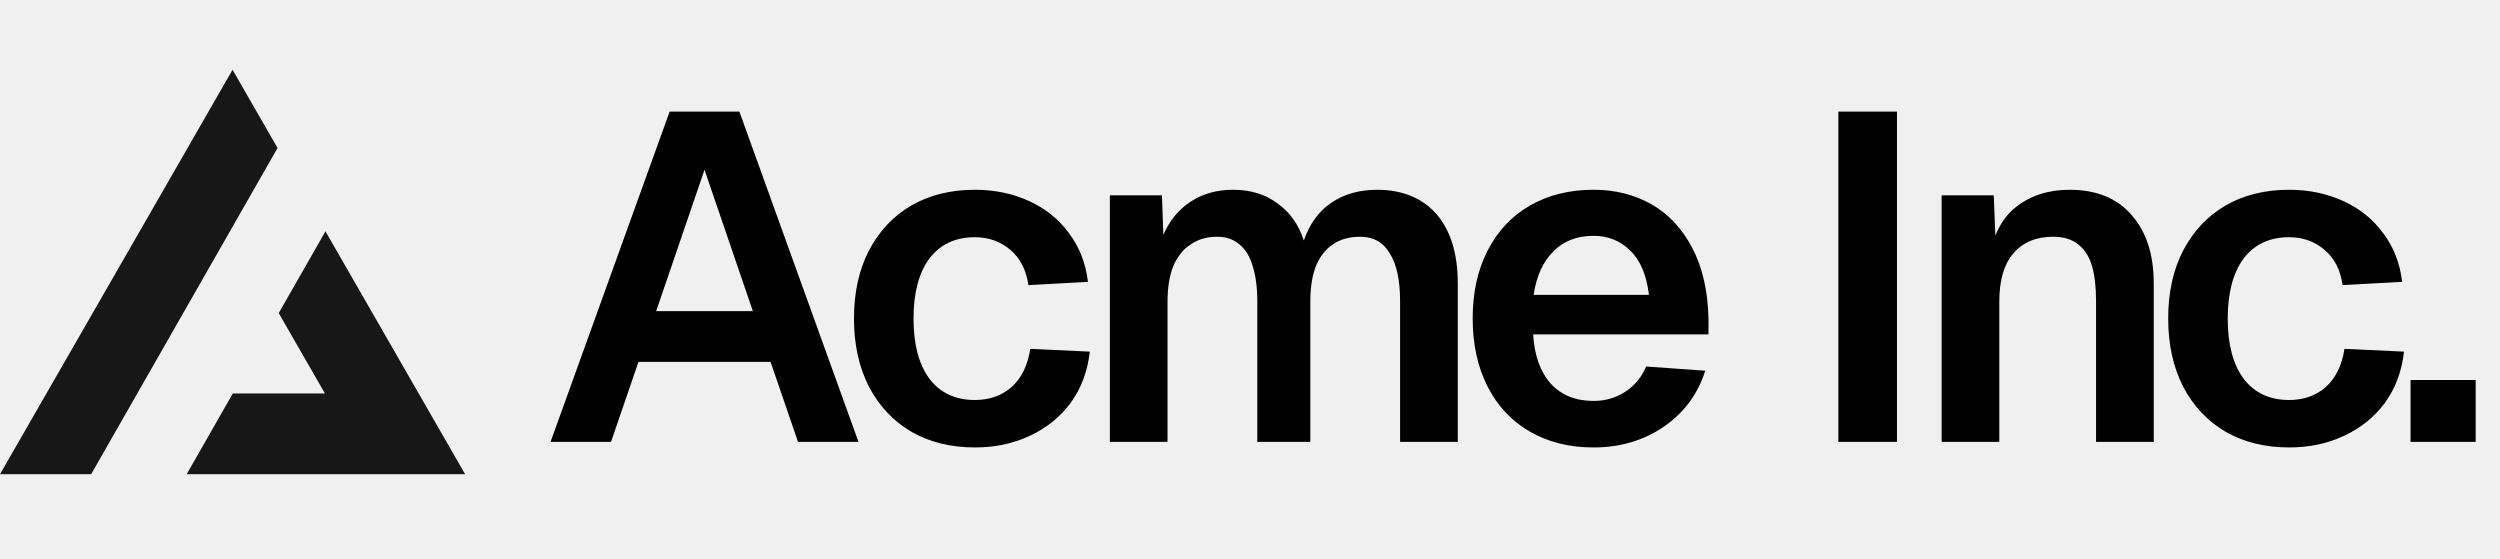
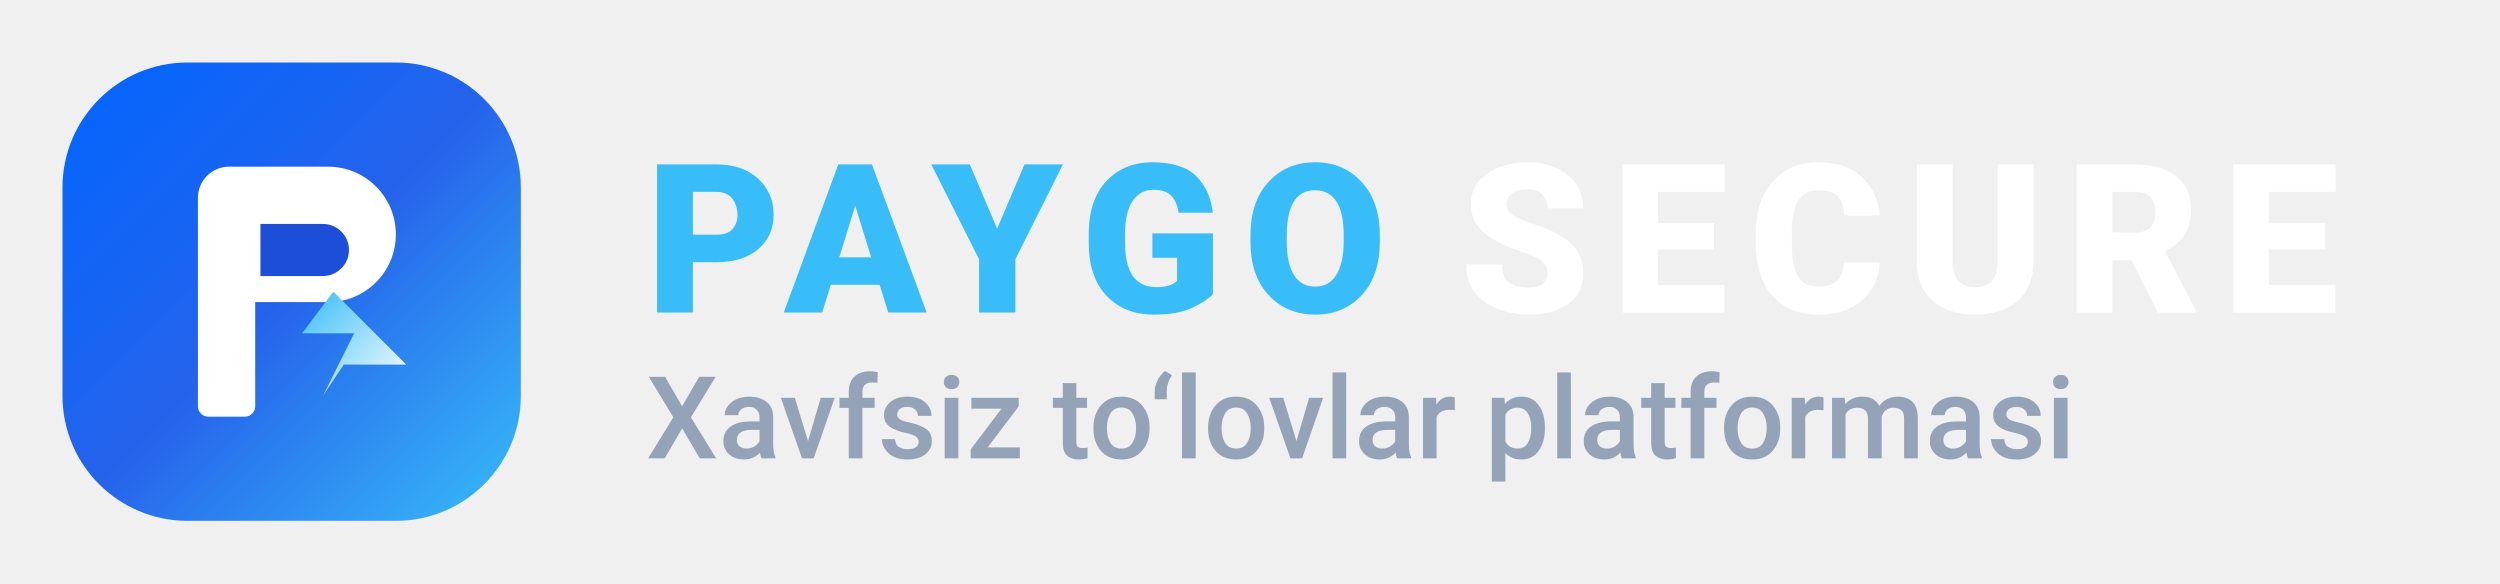
- <svg xmlns="http://www.w3.org/2000/svg" width="215" height="48" fill="none">
-   <path fill="#000" d="M57.588 9.6h6L73.828 38h-5.2l-2.36-6.88h-11.36L52.548 38h-5.2l10.24-28.4Zm7.16 17.16-4.16-12.16-4.16 12.16h8.32Zm23.694-2.24c-.186-1.307-.706-2.32-1.56-3.04-.853-.72-1.866-1.08-3.04-1.08-1.68 0-2.986.613-3.92 1.84-.906 1.227-1.36 2.947-1.36 5.16s.454 3.933 1.36 5.16c.934 1.227 2.24 1.84 3.92 1.84 1.254 0 2.307-.373 3.16-1.12.854-.773 1.387-1.867 1.6-3.28l5.12.24c-.186 1.68-.733 3.147-1.64 4.4-.906 1.227-2.08 2.173-3.52 2.84-1.413.667-2.986 1-4.72 1-2.08 0-3.906-.453-5.48-1.36-1.546-.907-2.76-2.2-3.64-3.88-.853-1.68-1.28-3.627-1.28-5.84 0-2.24.427-4.187 1.28-5.84.88-1.68 2.094-2.973 3.64-3.88 1.574-.907 3.4-1.36 5.48-1.36 1.68 0 3.227.32 4.64.96 1.414.64 2.56 1.56 3.44 2.76.907 1.2 1.454 2.6 1.64 4.2l-5.12.28Zm11.486-7.72.12 3.4c.534-1.227 1.307-2.173 2.32-2.84 1.04-.693 2.267-1.04 3.68-1.04 1.494 0 2.76.387 3.8 1.16 1.067.747 1.827 1.813 2.28 3.2.507-1.44 1.294-2.52 2.36-3.24 1.094-.747 2.414-1.12 3.96-1.12 1.414 0 2.64.307 3.68.92s1.84 1.52 2.4 2.72c.56 1.2.84 2.667.84 4.4V38h-4.96V25.92c0-1.813-.293-3.187-.88-4.12-.56-.96-1.413-1.44-2.56-1.44-.906 0-1.68.213-2.32.64-.64.427-1.133 1.053-1.48 1.88-.32.827-.48 1.84-.48 3.04V38h-4.56V25.92c0-1.2-.133-2.213-.4-3.04-.24-.827-.626-1.453-1.16-1.88-.506-.427-1.133-.64-1.88-.64-.906 0-1.68.227-2.32.68-.64.427-1.133 1.053-1.48 1.88-.32.827-.48 1.827-.48 3V38h-4.96V16.8h4.48Zm26.723 10.6c0-2.24.427-4.187 1.28-5.84.854-1.68 2.067-2.973 3.64-3.88 1.574-.907 3.4-1.36 5.48-1.36 1.84 0 3.494.413 4.96 1.24 1.467.827 2.64 2.08 3.52 3.76.88 1.653 1.347 3.693 1.4 6.12v1.32h-15.08c.107 1.813.614 3.227 1.52 4.24.907.987 2.134 1.48 3.68 1.48.987 0 1.88-.253 2.68-.76a4.803 4.803 0 0 0 1.84-2.2l5.08.36c-.64 2.027-1.84 3.64-3.6 4.84-1.733 1.173-3.733 1.76-6 1.76-2.08 0-3.906-.453-5.48-1.36-1.573-.907-2.786-2.2-3.64-3.88-.853-1.68-1.28-3.627-1.28-5.84Zm15.16-2.04c-.213-1.733-.76-3.013-1.64-3.84-.853-.827-1.893-1.24-3.12-1.24-1.44 0-2.6.453-3.48 1.36-.88.88-1.44 2.12-1.68 3.72h9.92ZM163.139 9.6V38h-5.04V9.6h5.04Zm8.322 7.2.24 5.88-.64-.36c.32-2.053 1.094-3.56 2.32-4.52 1.254-.987 2.787-1.48 4.6-1.48 2.32 0 4.107.733 5.36 2.2 1.254 1.44 1.88 3.387 1.88 5.84V38h-4.96V25.92c0-1.253-.12-2.28-.36-3.08-.24-.8-.64-1.413-1.2-1.84-.533-.427-1.253-.64-2.16-.64-1.44 0-2.573.48-3.4 1.44-.8.933-1.2 2.307-1.2 4.12V38h-4.96V16.8h4.48Zm30.003 7.72c-.186-1.307-.706-2.32-1.56-3.04-.853-.72-1.866-1.08-3.04-1.08-1.68 0-2.986.613-3.92 1.84-.906 1.227-1.36 2.947-1.36 5.16s.454 3.933 1.36 5.16c.934 1.227 2.24 1.84 3.92 1.84 1.254 0 2.307-.373 3.16-1.12.854-.773 1.387-1.867 1.6-3.28l5.12.24c-.186 1.68-.733 3.147-1.64 4.4-.906 1.227-2.08 2.173-3.52 2.84-1.413.667-2.986 1-4.72 1-2.08 0-3.906-.453-5.48-1.36-1.546-.907-2.76-2.2-3.64-3.88-.853-1.68-1.28-3.627-1.28-5.84 0-2.24.427-4.187 1.28-5.84.88-1.68 2.094-2.973 3.64-3.88 1.574-.907 3.4-1.36 5.48-1.36 1.68 0 3.227.32 4.64.96 1.414.64 2.56 1.56 3.44 2.76.907 1.2 1.454 2.6 1.64 4.2l-5.12.28Zm11.443 8.16V38h-5.6v-5.32h5.6Z" />
-   <path fill="#171717" fill-rule="evenodd" d="m7.839 40.783 16.03-28.054L20 6 0 40.783h7.839Zm8.214 0H40L27.99 19.894l-4.02 7.032 3.976 6.914H20.02l-3.967 6.943Z" clip-rule="evenodd" />
+ <svg xmlns="http://www.w3.org/2000/svg" width="240" height="56" viewBox="0 0 240 56" fill="none">
+   <defs>
+     <linearGradient id="paygo-grad-h" x1="0%" y1="0%" x2="100%" y2="100%">
+       <stop offset="0%" stop-color="#0066ff" />
+       <stop offset="50%" stop-color="#2563eb" />
+       <stop offset="100%" stop-color="#38bdf8" />
+     </linearGradient>
+     <linearGradient id="paygo-accent-h" x1="0%" y1="0%" x2="100%" y2="100%">
+       <stop offset="0%" stop-color="#38bdf8" />
+       <stop offset="100%" stop-color="#ffffff" />
+     </linearGradient>
+   </defs>
+   <g transform="translate(6, 6)">
+     <rect width="44" height="44" rx="12" fill="url(#paygo-grad-h)" />
+     <path d="M13 13C13 11.343 14.343 10 16 10H25.5C29.09 10 32 12.91 32 16.5C32 20.09 29.09 23 25.5 23H18.5V33C18.5 33.552 18.052 34 17.5 34H14C13.448 34 13 33.552 13 33V13Z" fill="white" />
+     <path d="M19 15.5H25C26.381 15.5 27.5 16.619 27.5 18C27.5 19.381 26.381 20.5 25 20.5H19V15.5Z" fill="#1d4ed8" />
+     <path d="M26 22L33 29H27L25 32L28 26H23L26 22Z" fill="url(#paygo-accent-h)" />
+   </g>
+   <text x="62" y="30" font-family="-apple-system, BlinkMacSystemFont, 'Segoe UI', Roboto, sans-serif" font-weight="900" font-size="20" letter-spacing="2" fill="#38bdf8">
+     PAYGO <tspan fill="#ffffff">SECURE</tspan>
+   </text>
+   <text x="62" y="44" font-family="-apple-system, BlinkMacSystemFont, 'Segoe UI', Roboto, sans-serif" font-weight="500" font-size="11" fill="#94a3b8">
+     Xavfsiz to‘lovlar platformasi
+   </text>
</svg>
